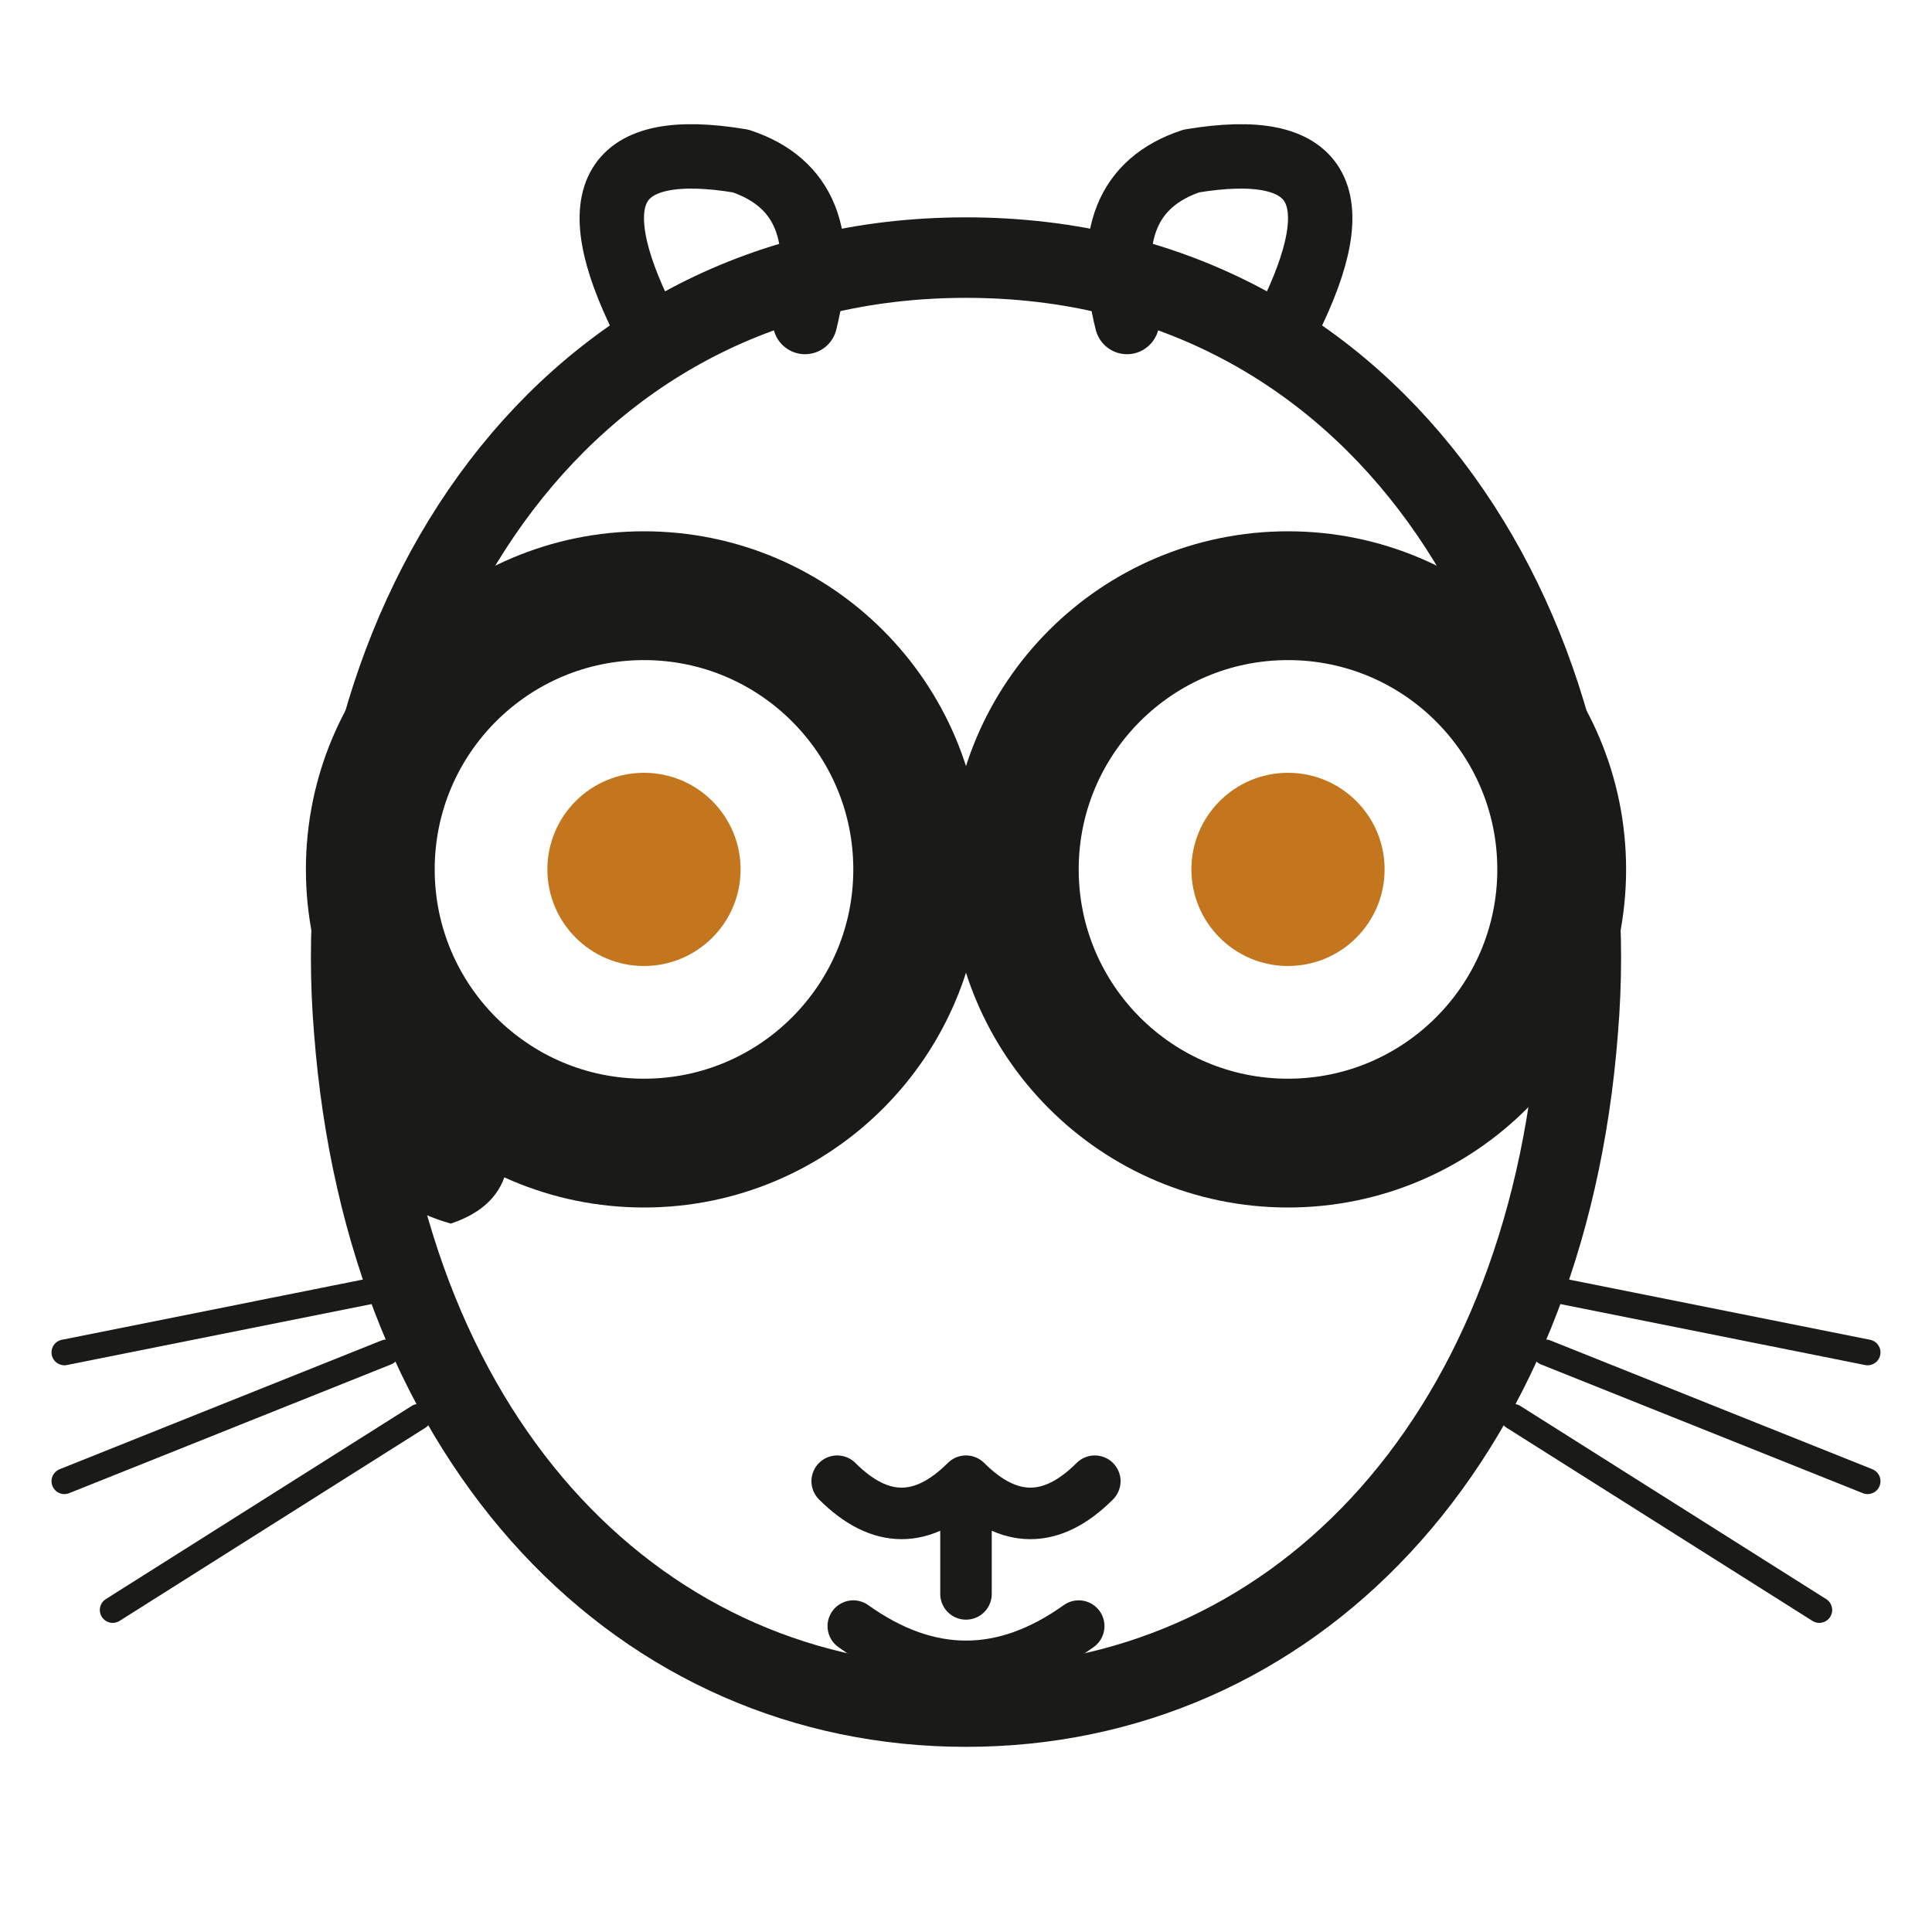
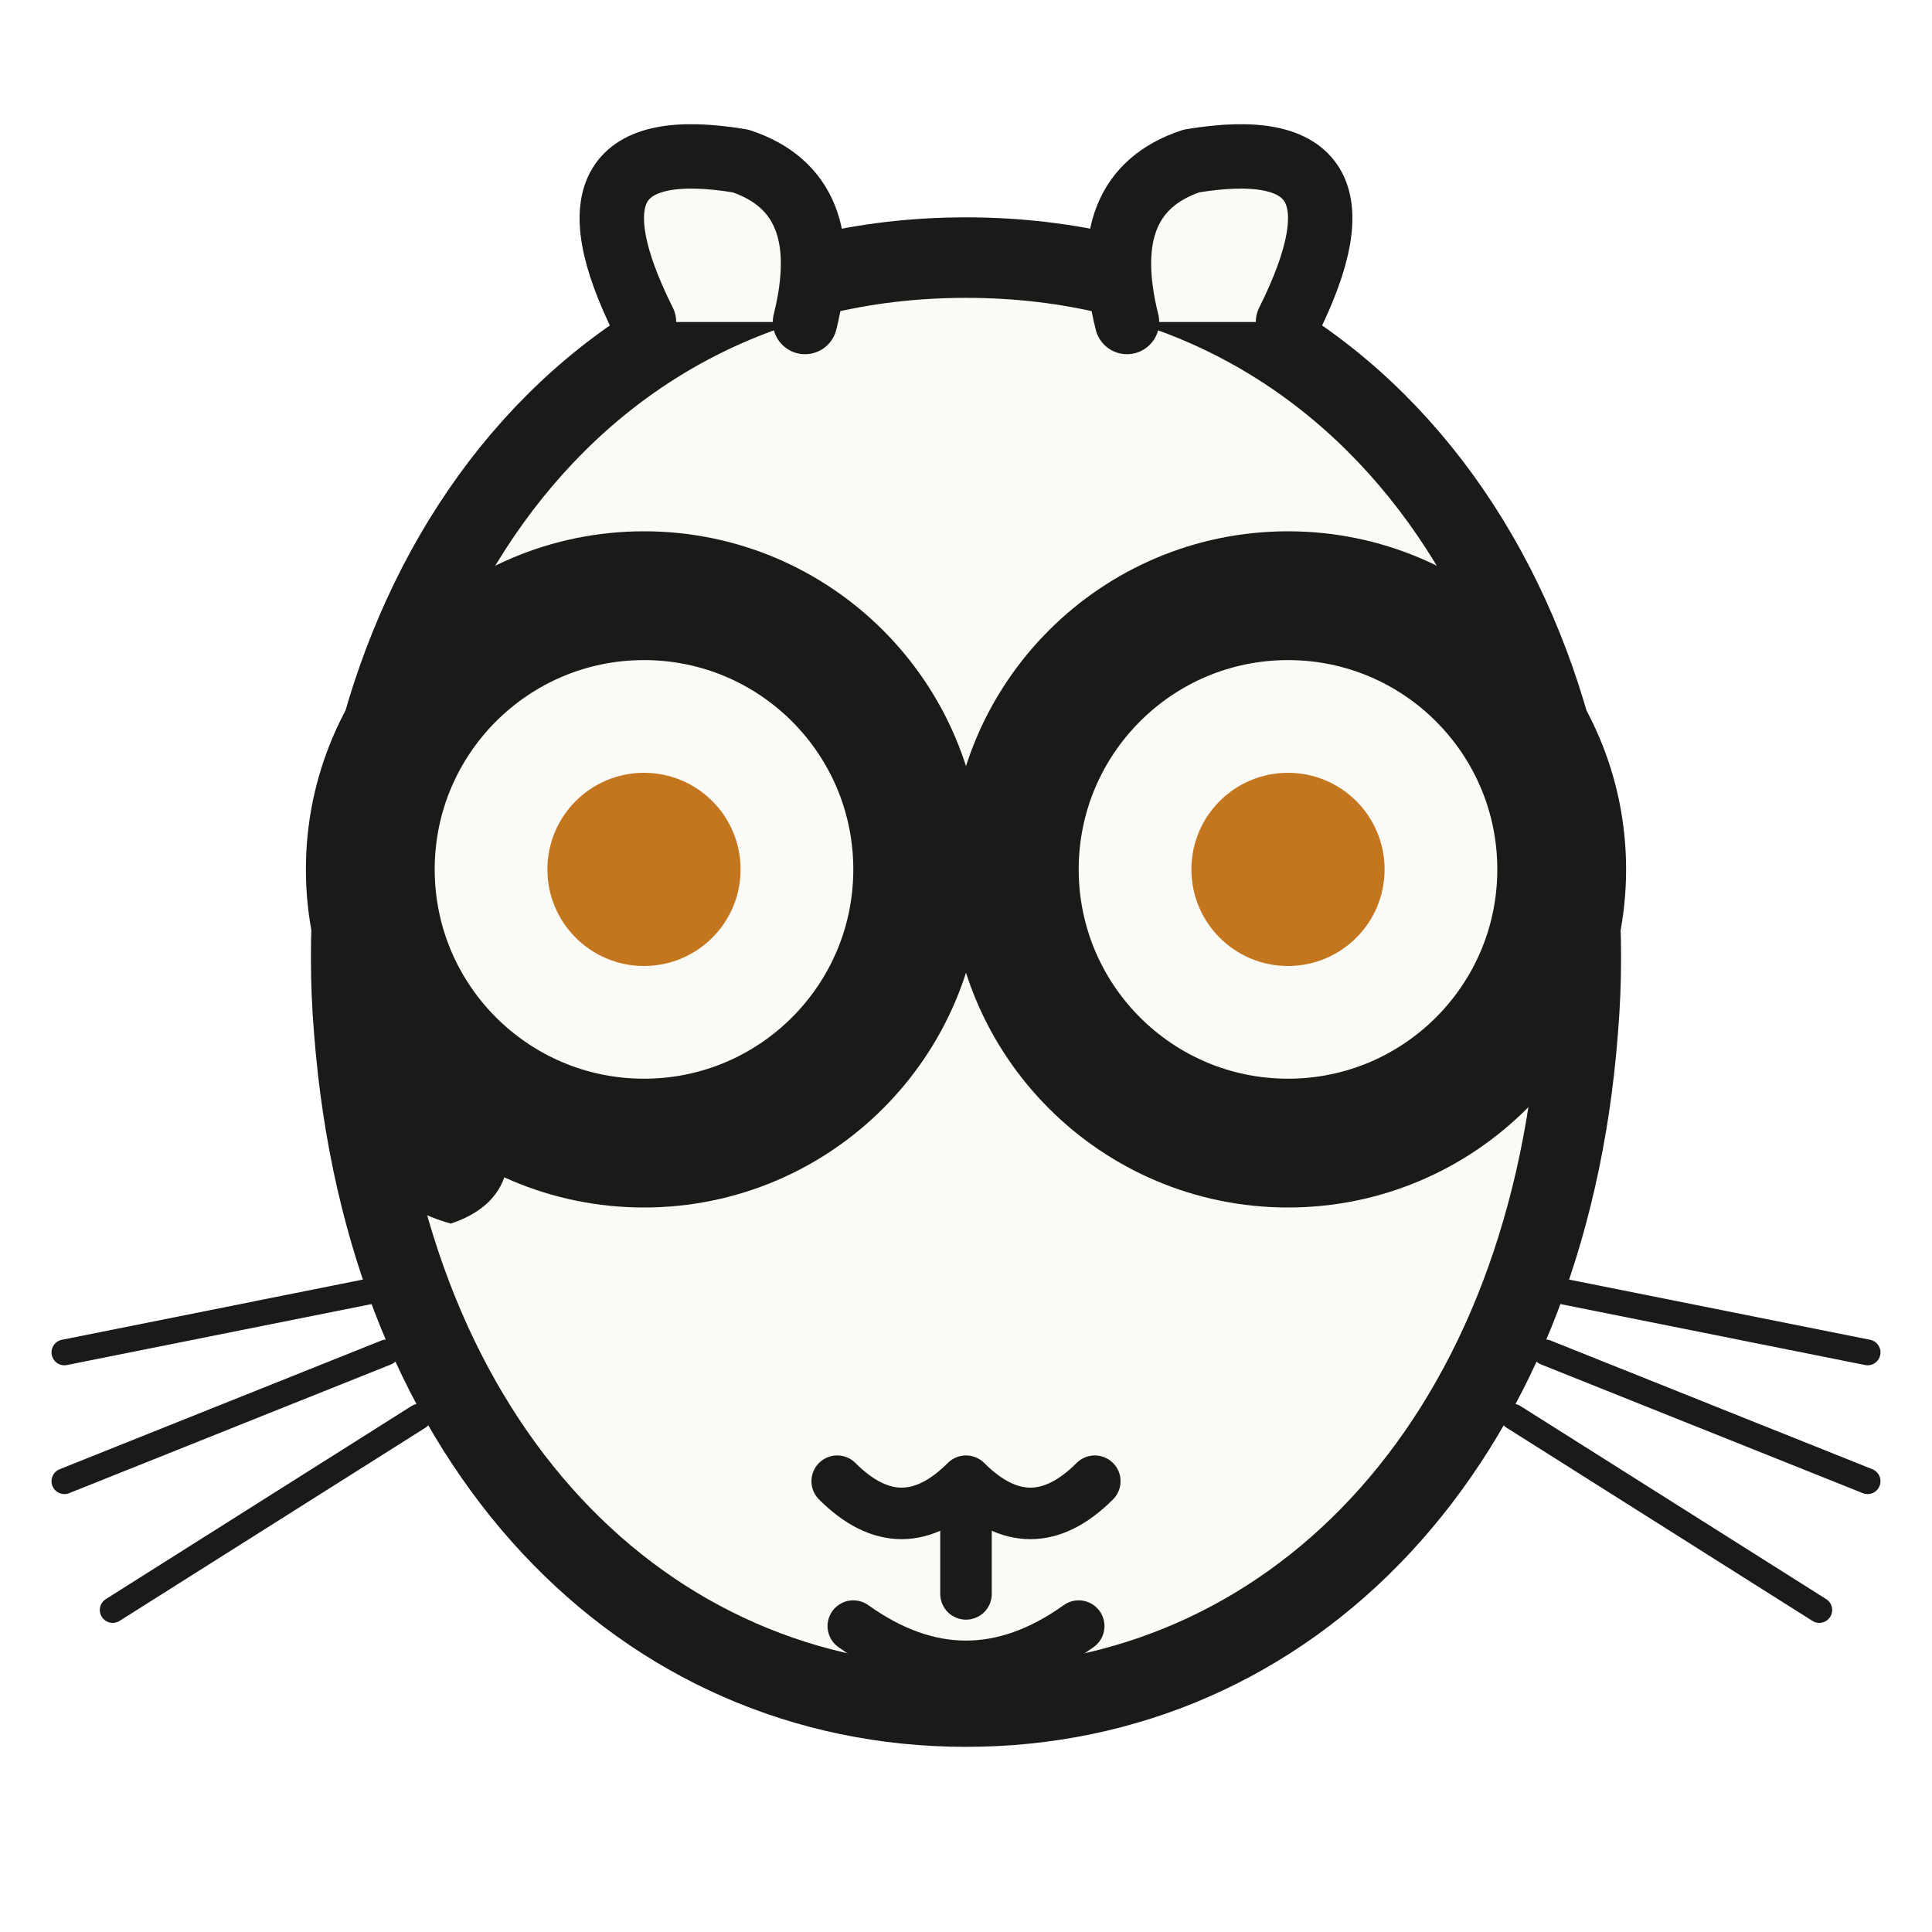
<svg xmlns="http://www.w3.org/2000/svg" viewBox="0 0 120 120" role="img" aria-label="Ezo momonga">
  <g fill="none" stroke="#1A1A18" stroke-linecap="round" stroke-linejoin="round">
-     <path d="M60 16 C34 16 20 40 22 64 C24 90 40 106 60 106 C80 106 96 90 98 64 C100 40 86 16 60 16 Z" stroke-width="5" />
-     <path d="M40 20 Q34 8 46 10 Q52 12 50 20" stroke-width="4" />
-     <path d="M80 20 Q86 8 74 10 Q68 12 70 20" stroke-width="4" />
-     <circle cx="40" cy="54" r="17" stroke-width="8" />
-     <circle cx="80" cy="54" r="17" stroke-width="8" />
+     <path d="M60 16 C34 16 20 40 22 64 C24 90 40 106 60 106 C80 106 96 90 98 64 C100 40 86 16 60 16 Z" stroke-width="5" fill="#FAFAF7" />
+     <path d="M40 20 Q34 8 46 10 Q52 12 50 20" stroke-width="4" fill="#FAFAF7" />
+     <path d="M80 20 Q86 8 74 10 Q68 12 70 20" stroke-width="4" fill="#FAFAF7" />
+     <circle cx="40" cy="54" r="17" stroke-width="8" fill="#FAFAF7" />
+     <circle cx="80" cy="54" r="17" stroke-width="8" fill="#FAFAF7" />
    <path d="M25 68 Q21 74 28 76 Q34 74 30 66" fill="#1A1A18" stroke="none" />
    <path d="M24 80 L4 84 M24 84 L4 92 M26 88 L7 100" stroke-width="1.6" />
    <path d="M96 80 L116 84 M96 84 L116 92 M94 88 L113 100" stroke-width="1.6" />
    <path d="M52 92 Q56 96 60 92 Q64 96 68 92" stroke-width="3.2" />
    <path d="M60 93 L60 99" stroke-width="3.2" />
    <path d="M53 101 Q60 106 67 101" stroke-width="3.2" />
  </g>
  <circle cx="40" cy="54" r="6" fill="#C4761F" />
  <circle cx="80" cy="54" r="6" fill="#C4761F" />
</svg>
